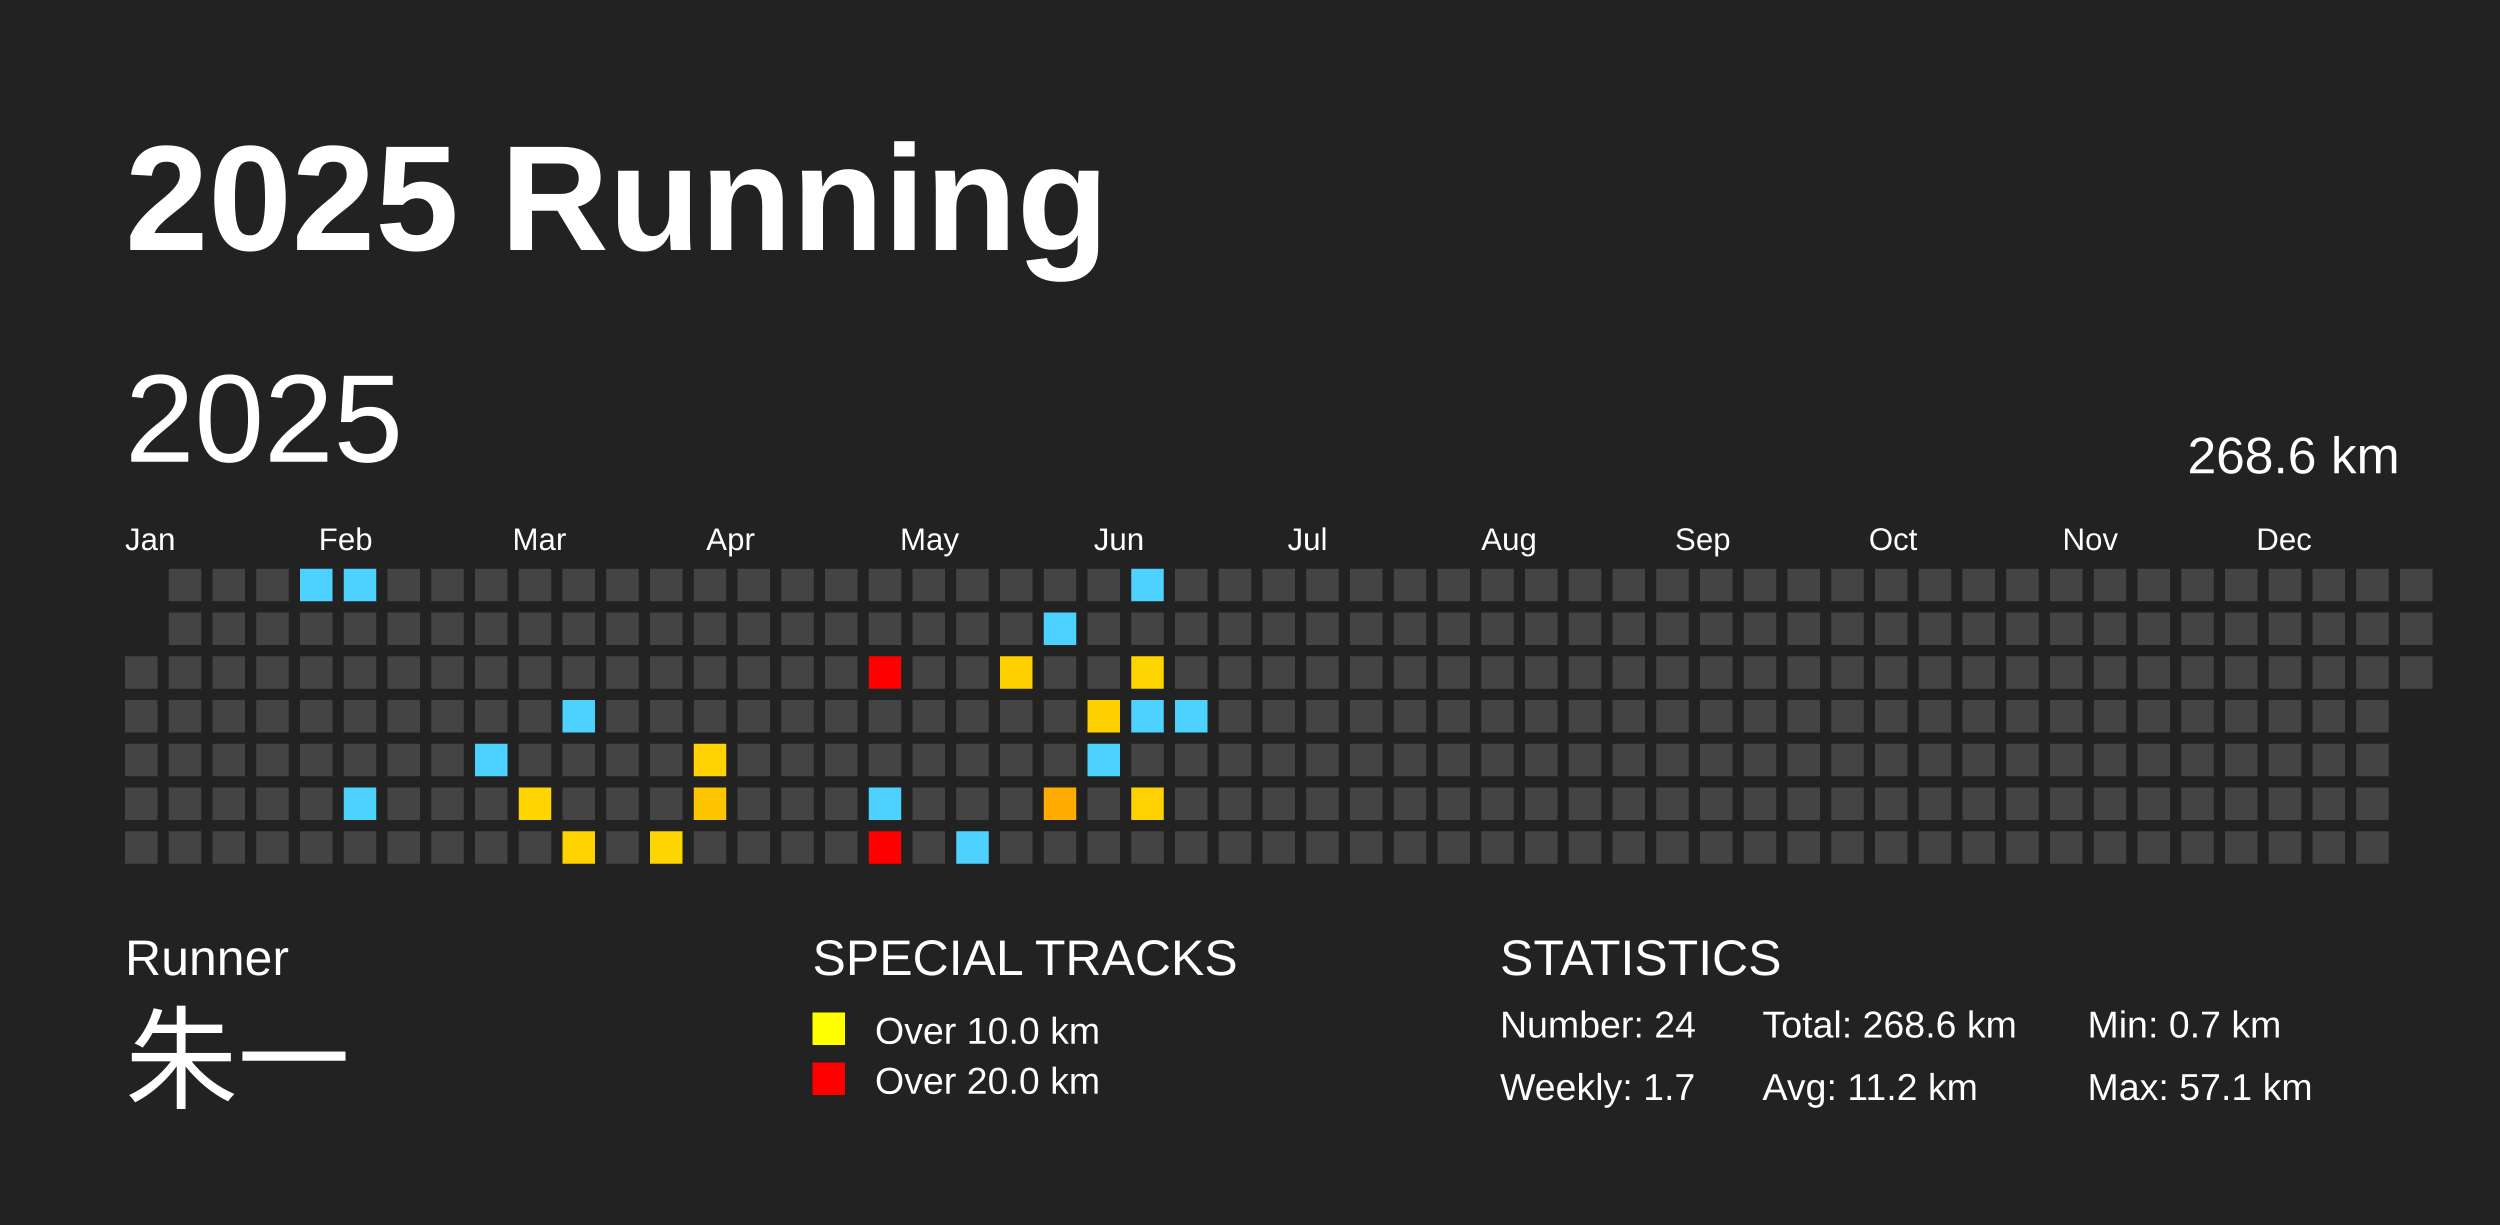
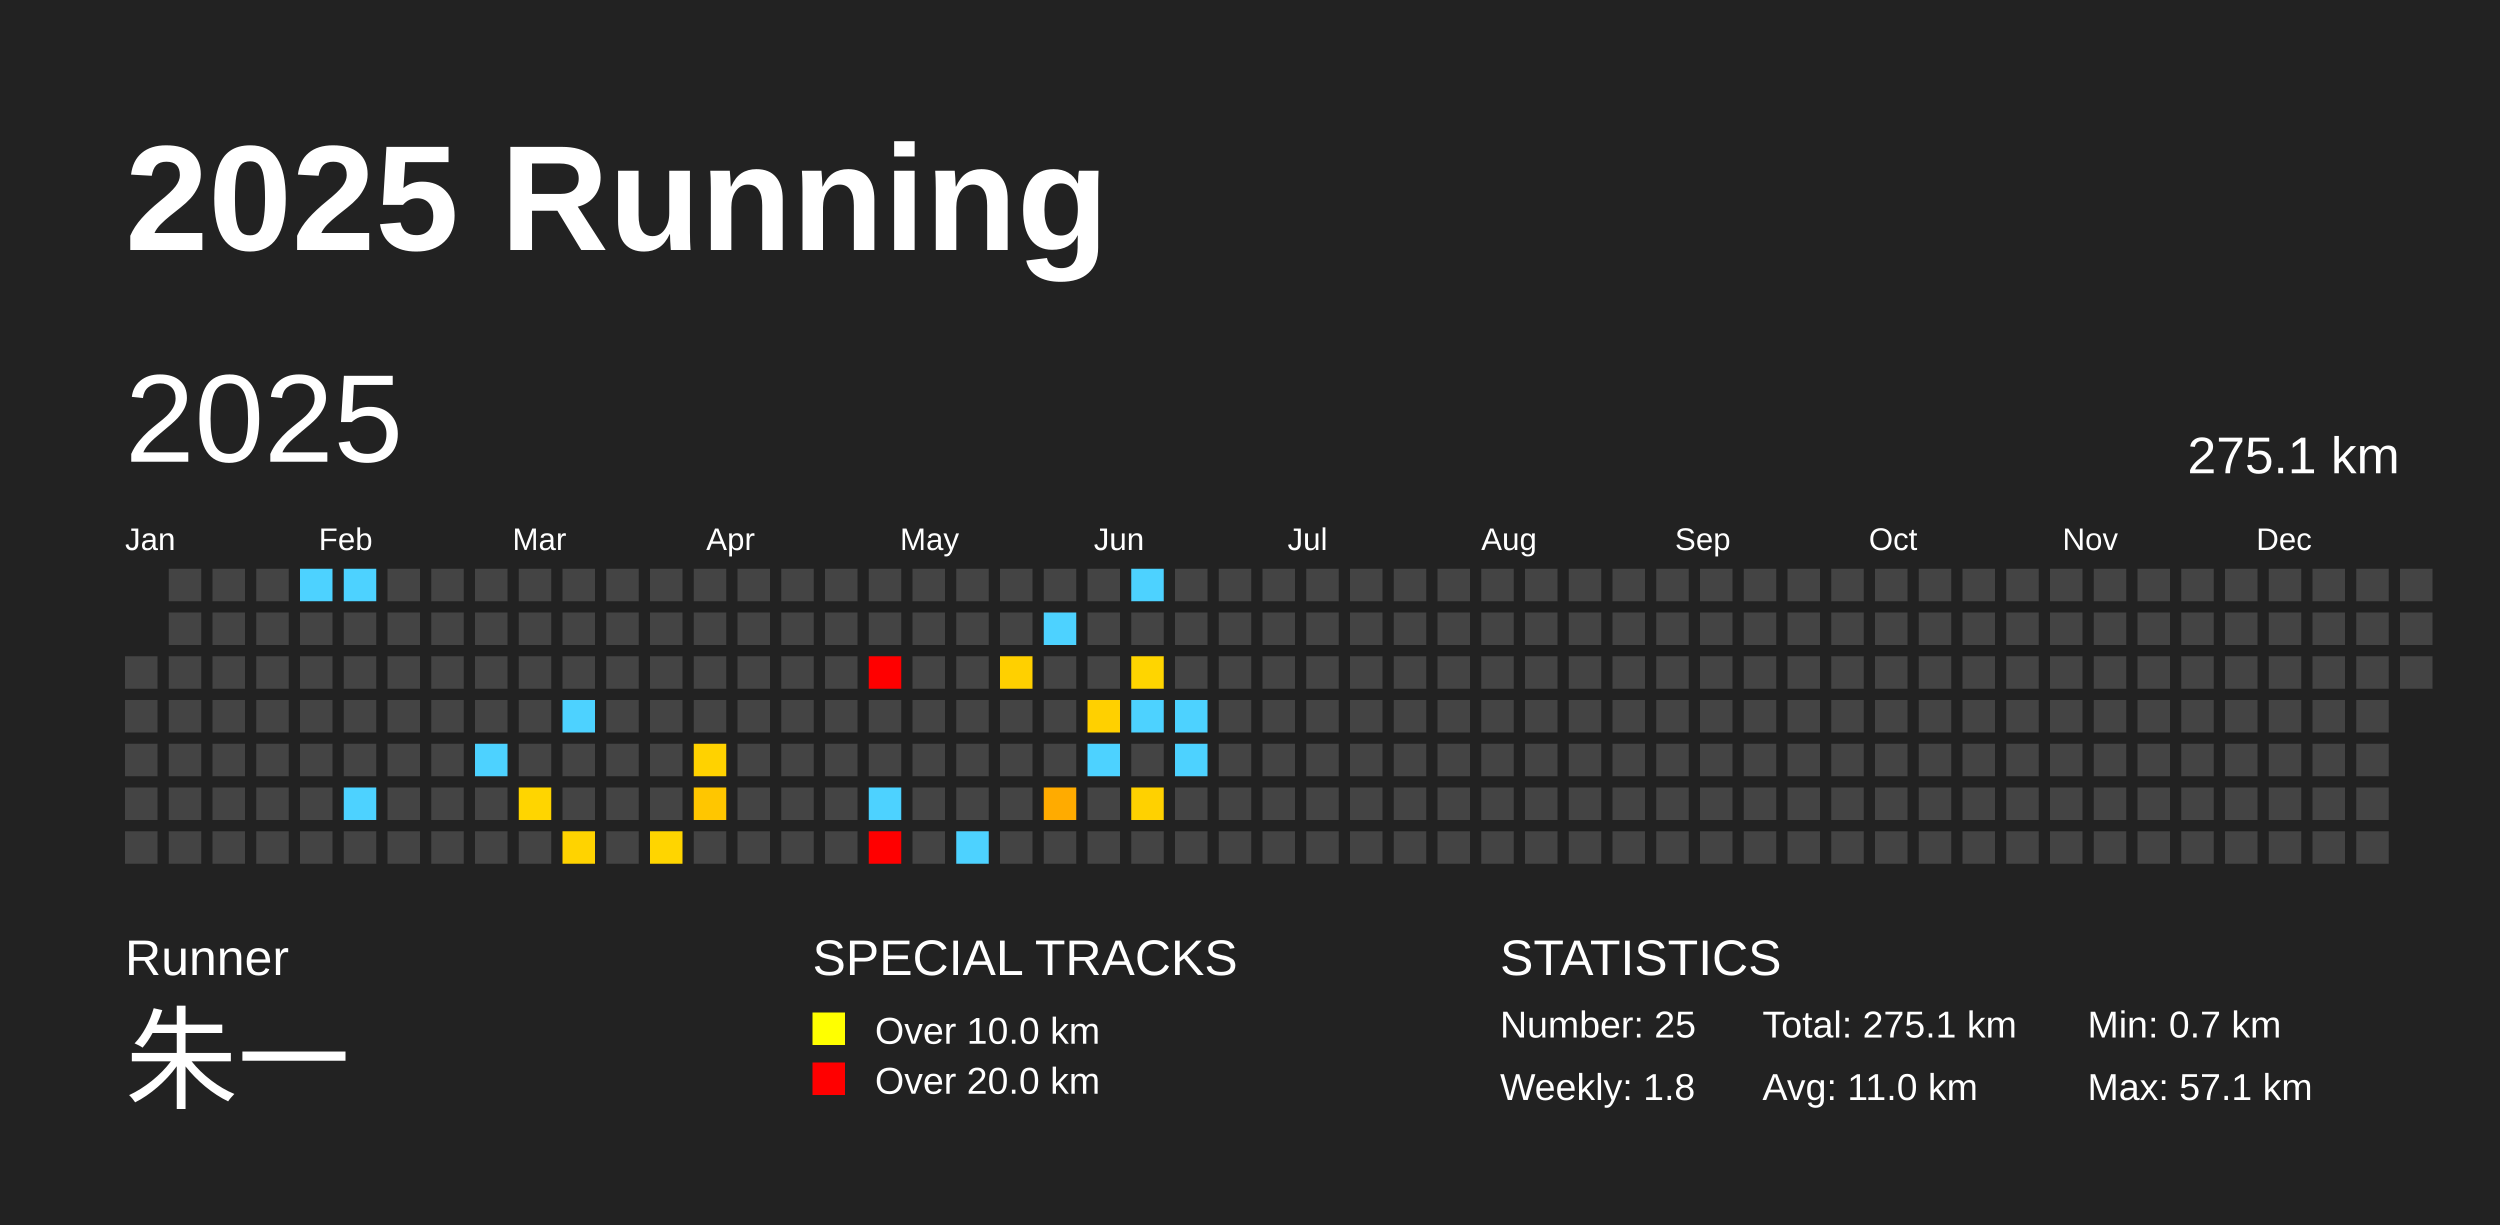
<svg xmlns="http://www.w3.org/2000/svg" baseProfile="full" height="98mm" version="1.1" viewBox="0,0,200,98" width="200mm">
  <defs />
  <rect fill="#222222" height="98" width="200" x="0" y="0" />
  <text fill="#FFFFFF" style="font-size:12px; font-family:Arial; font-weight:bold;" x="10" y="20">2025 Running</text>
  <text fill="#FFFFFF" style="font-size:4px; font-family:Arial" x="10" y="78">Runner</text>
  <text fill="#FFFFFF" style="font-size:9px; font-family:Arial" x="10" y="88">朱一</text>
  <text fill="#FFFFFF" style="font-size:4px; font-family:Arial" x="65" y="78">SPECIAL TRACKS</text>
  <rect fill="yellow" height="2.6" width="2.6" x="65" y="81" />
  <text fill="#FFFFFF" style="font-size:3px; font-family:Arial" x="70" y="83.5">Over 10.0 km</text>
  <rect fill="red" height="2.6" width="2.6" x="65" y="85" />
  <text fill="#FFFFFF" style="font-size:3px; font-family:Arial" x="70" y="87.5">Over 20.0 km</text>
  <text fill="#FFFFFF" style="font-size:4px; font-family:Arial" x="120" y="78">STATISTICS</text>
-   <text fill="#FFFFFF" style="font-size:3px; font-family:Arial" x="120" y="83">Number: 24</text>
-   <text fill="#FFFFFF" style="font-size:3px; font-family:Arial" x="120" y="88">Weekly: 1.7</text>
-   <text fill="#FFFFFF" style="font-size:3px; font-family:Arial" x="141" y="83">Total: 268.6 km</text>
-   <text fill="#FFFFFF" style="font-size:3px; font-family:Arial" x="141" y="88">Avg: 11.2 km</text>
+   <text fill="#FFFFFF" style="font-size:3px; font-family:Arial" x="120" y="83">Number: 25</text>
+   <text fill="#FFFFFF" style="font-size:3px; font-family:Arial" x="120" y="88">Weekly: 1.8</text>
+   <text fill="#FFFFFF" style="font-size:3px; font-family:Arial" x="141" y="83">Total: 275.1 km</text>
+   <text fill="#FFFFFF" style="font-size:3px; font-family:Arial" x="141" y="88">Avg: 11.0 km</text>
  <text fill="#FFFFFF" style="font-size:3px; font-family:Arial" x="167" y="83">Min: 0.7 km</text>
  <text fill="#FFFFFF" style="font-size:3px; font-family:Arial" x="167" y="88">Max: 57.1 km</text>
  <text dominant-baseline="hanging" fill="#FFFFFF" style="font-size:10.0px; font-family:Arial;" x="10" y="30">2025</text>
-   <text dominant-baseline="hanging" fill="#FFFFFF" style="font-size:4.125px; font-family:Arial;" x="175" y="35">268.6 km</text>
+   <text dominant-baseline="hanging" fill="#FFFFFF" style="font-size:4.125px; font-family:Arial;" x="175" y="35">275.1 km</text>
  <text fill="#FFFFFF" style="font-size:2.5px; font-family:Arial" x="10.0" y="44">Jan</text>
  <text fill="#FFFFFF" style="font-size:2.5px; font-family:Arial" x="25.5" y="44">Feb</text>
  <text fill="#FFFFFF" style="font-size:2.5px; font-family:Arial" x="41.0" y="44">Mar</text>
  <text fill="#FFFFFF" style="font-size:2.5px; font-family:Arial" x="56.5" y="44">Apr</text>
  <text fill="#FFFFFF" style="font-size:2.5px; font-family:Arial" x="72.0" y="44">May</text>
  <text fill="#FFFFFF" style="font-size:2.5px; font-family:Arial" x="87.5" y="44">Jun</text>
  <text fill="#FFFFFF" style="font-size:2.5px; font-family:Arial" x="103.0" y="44">Jul</text>
  <text fill="#FFFFFF" style="font-size:2.5px; font-family:Arial" x="118.5" y="44">Aug</text>
  <text fill="#FFFFFF" style="font-size:2.5px; font-family:Arial" x="134.0" y="44">Sep</text>
  <text fill="#FFFFFF" style="font-size:2.5px; font-family:Arial" x="149.5" y="44">Oct</text>
  <text fill="#FFFFFF" style="font-size:2.5px; font-family:Arial" x="165.0" y="44">Nov</text>
  <text fill="#FFFFFF" style="font-size:2.5px; font-family:Arial" x="180.5" y="44">Dec</text>
  <rect fill="#444444" height="2.6" width="2.6" x="10.0" y="52.5" />
  <rect fill="#444444" height="2.6" width="2.6" x="10.0" y="56.0" />
  <rect fill="#444444" height="2.6" width="2.6" x="10.0" y="59.5" />
  <rect fill="#444444" height="2.6" width="2.6" x="10.0" y="63.0" />
  <rect fill="#444444" height="2.6" width="2.6" x="10.0" y="66.5" />
  <rect fill="#444444" height="2.6" width="2.6" x="13.5" y="45.5" />
  <rect fill="#444444" height="2.6" width="2.6" x="13.5" y="49.0" />
  <rect fill="#444444" height="2.6" width="2.6" x="13.5" y="52.5" />
  <rect fill="#444444" height="2.6" width="2.6" x="13.5" y="56.0" />
  <rect fill="#444444" height="2.6" width="2.6" x="13.5" y="59.5" />
  <rect fill="#444444" height="2.6" width="2.6" x="13.5" y="63.0" />
  <rect fill="#444444" height="2.6" width="2.6" x="13.5" y="66.5" />
  <rect fill="#444444" height="2.6" width="2.6" x="17.0" y="45.5" />
  <rect fill="#444444" height="2.6" width="2.6" x="17.0" y="49.0" />
  <rect fill="#444444" height="2.6" width="2.6" x="17.0" y="52.5" />
  <rect fill="#444444" height="2.6" width="2.6" x="17.0" y="56.0" />
  <rect fill="#444444" height="2.6" width="2.6" x="17.0" y="59.5" />
  <rect fill="#444444" height="2.6" width="2.6" x="17.0" y="63.0" />
  <rect fill="#444444" height="2.6" width="2.6" x="17.0" y="66.5" />
  <rect fill="#444444" height="2.6" width="2.6" x="20.5" y="45.5" />
  <rect fill="#444444" height="2.6" width="2.6" x="20.5" y="49.0" />
  <rect fill="#444444" height="2.6" width="2.6" x="20.5" y="52.5" />
  <rect fill="#444444" height="2.6" width="2.6" x="20.5" y="56.0" />
  <rect fill="#444444" height="2.6" width="2.6" x="20.5" y="59.5" />
  <rect fill="#444444" height="2.6" width="2.6" x="20.5" y="63.0" />
  <rect fill="#444444" height="2.6" width="2.6" x="20.5" y="66.5" />
  <rect fill="#4dd2ff" height="2.6" width="2.6" x="24.0" y="45.5" />
  <rect fill="#444444" height="2.6" width="2.6" x="24.0" y="49.0" />
  <rect fill="#444444" height="2.6" width="2.6" x="24.0" y="52.5" />
  <rect fill="#444444" height="2.6" width="2.6" x="24.0" y="56.0" />
  <rect fill="#444444" height="2.6" width="2.6" x="24.0" y="59.5" />
  <rect fill="#444444" height="2.6" width="2.6" x="24.0" y="63.0" />
  <rect fill="#444444" height="2.6" width="2.6" x="24.0" y="66.5" />
  <rect fill="#4dd2ff" height="2.6" width="2.6" x="27.5" y="45.5" />
  <rect fill="#444444" height="2.6" width="2.6" x="27.5" y="49.0" />
  <rect fill="#444444" height="2.6" width="2.6" x="27.5" y="52.5" />
  <rect fill="#444444" height="2.6" width="2.6" x="27.5" y="56.0" />
  <rect fill="#444444" height="2.6" width="2.6" x="27.5" y="59.5" />
  <rect fill="#4dd2ff" height="2.6" width="2.6" x="27.5" y="63.0" />
  <rect fill="#444444" height="2.6" width="2.6" x="27.5" y="66.5" />
  <rect fill="#444444" height="2.6" width="2.6" x="31.0" y="45.5" />
  <rect fill="#444444" height="2.6" width="2.6" x="31.0" y="49.0" />
  <rect fill="#444444" height="2.6" width="2.6" x="31.0" y="52.5" />
  <rect fill="#444444" height="2.6" width="2.6" x="31.0" y="56.0" />
  <rect fill="#444444" height="2.6" width="2.6" x="31.0" y="59.5" />
  <rect fill="#444444" height="2.6" width="2.6" x="31.0" y="63.0" />
  <rect fill="#444444" height="2.6" width="2.6" x="31.0" y="66.5" />
  <rect fill="#444444" height="2.6" width="2.6" x="34.5" y="45.5" />
  <rect fill="#444444" height="2.6" width="2.6" x="34.5" y="49.0" />
  <rect fill="#444444" height="2.6" width="2.6" x="34.5" y="52.5" />
  <rect fill="#444444" height="2.6" width="2.6" x="34.5" y="56.0" />
  <rect fill="#444444" height="2.6" width="2.6" x="34.5" y="59.5" />
  <rect fill="#444444" height="2.6" width="2.6" x="34.5" y="63.0" />
  <rect fill="#444444" height="2.6" width="2.6" x="34.5" y="66.5" />
  <rect fill="#444444" height="2.6" width="2.6" x="38.0" y="45.5" />
  <rect fill="#444444" height="2.6" width="2.6" x="38.0" y="49.0" />
  <rect fill="#444444" height="2.6" width="2.6" x="38.0" y="52.5" />
  <rect fill="#444444" height="2.6" width="2.6" x="38.0" y="56.0" />
  <rect fill="#4dd2ff" height="2.6" width="2.6" x="38.0" y="59.5" />
  <rect fill="#444444" height="2.6" width="2.6" x="38.0" y="63.0" />
  <rect fill="#444444" height="2.6" width="2.6" x="38.0" y="66.5" />
  <rect fill="#444444" height="2.6" width="2.6" x="41.5" y="45.5" />
  <rect fill="#444444" height="2.6" width="2.6" x="41.5" y="49.0" />
  <rect fill="#444444" height="2.6" width="2.6" x="41.5" y="52.5" />
  <rect fill="#444444" height="2.6" width="2.6" x="41.5" y="56.0" />
  <rect fill="#444444" height="2.6" width="2.6" x="41.5" y="59.5" />
  <rect fill="#ffd500" height="2.6" width="2.6" x="41.5" y="63.0" />
  <rect fill="#444444" height="2.6" width="2.6" x="41.5" y="66.5" />
  <rect fill="#444444" height="2.6" width="2.6" x="45.0" y="45.5" />
  <rect fill="#444444" height="2.6" width="2.6" x="45.0" y="49.0" />
  <rect fill="#444444" height="2.6" width="2.6" x="45.0" y="52.5" />
  <rect fill="#4dd2ff" height="2.6" width="2.6" x="45.0" y="56.0" />
  <rect fill="#444444" height="2.6" width="2.6" x="45.0" y="59.5" />
  <rect fill="#444444" height="2.6" width="2.6" x="45.0" y="63.0" />
  <rect fill="#ffd300" height="2.6" width="2.6" x="45.0" y="66.5" />
  <rect fill="#444444" height="2.6" width="2.6" x="48.5" y="45.5" />
  <rect fill="#444444" height="2.6" width="2.6" x="48.5" y="49.0" />
  <rect fill="#444444" height="2.6" width="2.6" x="48.5" y="52.5" />
  <rect fill="#444444" height="2.6" width="2.6" x="48.5" y="56.0" />
  <rect fill="#444444" height="2.6" width="2.6" x="48.5" y="59.5" />
  <rect fill="#444444" height="2.6" width="2.6" x="48.5" y="63.0" />
  <rect fill="#444444" height="2.6" width="2.6" x="48.5" y="66.5" />
  <rect fill="#444444" height="2.6" width="2.6" x="52.0" y="45.5" />
  <rect fill="#444444" height="2.6" width="2.6" x="52.0" y="49.0" />
  <rect fill="#444444" height="2.6" width="2.6" x="52.0" y="52.5" />
  <rect fill="#444444" height="2.6" width="2.6" x="52.0" y="56.0" />
  <rect fill="#444444" height="2.6" width="2.6" x="52.0" y="59.5" />
  <rect fill="#444444" height="2.6" width="2.6" x="52.0" y="63.0" />
  <rect fill="#ffd500" height="2.6" width="2.6" x="52.0" y="66.5" />
  <rect fill="#444444" height="2.6" width="2.6" x="55.5" y="45.5" />
  <rect fill="#444444" height="2.6" width="2.6" x="55.5" y="49.0" />
  <rect fill="#444444" height="2.6" width="2.6" x="55.5" y="52.5" />
  <rect fill="#444444" height="2.6" width="2.6" x="55.5" y="56.0" />
  <rect fill="#ffd200" height="2.6" width="2.6" x="55.5" y="59.5" />
  <rect fill="#ffc600" height="2.6" width="2.6" x="55.5" y="63.0" />
  <rect fill="#444444" height="2.6" width="2.6" x="55.5" y="66.5" />
  <rect fill="#444444" height="2.6" width="2.6" x="59.0" y="45.5" />
  <rect fill="#444444" height="2.6" width="2.6" x="59.0" y="49.0" />
  <rect fill="#444444" height="2.6" width="2.6" x="59.0" y="52.5" />
  <rect fill="#444444" height="2.6" width="2.6" x="59.0" y="56.0" />
  <rect fill="#444444" height="2.6" width="2.6" x="59.0" y="59.5" />
  <rect fill="#444444" height="2.6" width="2.6" x="59.0" y="63.0" />
  <rect fill="#444444" height="2.6" width="2.6" x="59.0" y="66.5" />
  <rect fill="#444444" height="2.6" width="2.6" x="62.5" y="45.5" />
  <rect fill="#444444" height="2.6" width="2.6" x="62.5" y="49.0" />
  <rect fill="#444444" height="2.6" width="2.6" x="62.5" y="52.5" />
  <rect fill="#444444" height="2.6" width="2.6" x="62.5" y="56.0" />
  <rect fill="#444444" height="2.6" width="2.6" x="62.5" y="59.5" />
  <rect fill="#444444" height="2.6" width="2.6" x="62.5" y="63.0" />
  <rect fill="#444444" height="2.6" width="2.6" x="62.5" y="66.5" />
  <rect fill="#444444" height="2.6" width="2.6" x="66.0" y="45.5" />
  <rect fill="#444444" height="2.6" width="2.6" x="66.0" y="49.0" />
  <rect fill="#444444" height="2.6" width="2.6" x="66.0" y="52.5" />
  <rect fill="#444444" height="2.6" width="2.6" x="66.0" y="56.0" />
  <rect fill="#444444" height="2.6" width="2.6" x="66.0" y="59.5" />
  <rect fill="#444444" height="2.6" width="2.6" x="66.0" y="63.0" />
  <rect fill="#444444" height="2.6" width="2.6" x="66.0" y="66.5" />
  <rect fill="#444444" height="2.6" width="2.6" x="69.5" y="45.5" />
  <rect fill="#444444" height="2.6" width="2.6" x="69.5" y="49.0" />
  <rect fill="red" height="2.6" width="2.6" x="69.5" y="52.5" />
  <rect fill="#444444" height="2.6" width="2.6" x="69.5" y="56.0" />
  <rect fill="#444444" height="2.6" width="2.6" x="69.5" y="59.5" />
  <rect fill="#4dd2ff" height="2.6" width="2.6" x="69.5" y="63.0" />
  <rect fill="red" height="2.6" width="2.6" x="69.5" y="66.5" />
  <rect fill="#444444" height="2.6" width="2.6" x="73.0" y="45.5" />
  <rect fill="#444444" height="2.6" width="2.6" x="73.0" y="49.0" />
  <rect fill="#444444" height="2.6" width="2.6" x="73.0" y="52.5" />
  <rect fill="#444444" height="2.6" width="2.6" x="73.0" y="56.0" />
  <rect fill="#444444" height="2.6" width="2.6" x="73.0" y="59.5" />
  <rect fill="#444444" height="2.6" width="2.6" x="73.0" y="63.0" />
  <rect fill="#444444" height="2.6" width="2.6" x="73.0" y="66.5" />
  <rect fill="#444444" height="2.6" width="2.6" x="76.5" y="45.5" />
  <rect fill="#444444" height="2.6" width="2.6" x="76.5" y="49.0" />
  <rect fill="#444444" height="2.6" width="2.6" x="76.5" y="52.5" />
  <rect fill="#444444" height="2.6" width="2.6" x="76.5" y="56.0" />
  <rect fill="#444444" height="2.6" width="2.6" x="76.5" y="59.5" />
  <rect fill="#444444" height="2.6" width="2.6" x="76.5" y="63.0" />
  <rect fill="#4dd2ff" height="2.6" width="2.6" x="76.5" y="66.5" />
  <rect fill="#444444" height="2.6" width="2.6" x="80.0" y="45.5" />
  <rect fill="#444444" height="2.6" width="2.6" x="80.0" y="49.0" />
  <rect fill="#ffd000" height="2.6" width="2.6" x="80.0" y="52.5" />
  <rect fill="#444444" height="2.6" width="2.6" x="80.0" y="56.0" />
  <rect fill="#444444" height="2.6" width="2.6" x="80.0" y="59.5" />
  <rect fill="#444444" height="2.6" width="2.6" x="80.0" y="63.0" />
  <rect fill="#444444" height="2.6" width="2.6" x="80.0" y="66.5" />
  <rect fill="#444444" height="2.6" width="2.6" x="83.5" y="45.5" />
  <rect fill="#4dd2ff" height="2.6" width="2.6" x="83.5" y="49.0" />
  <rect fill="#444444" height="2.6" width="2.6" x="83.5" y="52.5" />
  <rect fill="#444444" height="2.6" width="2.6" x="83.5" y="56.0" />
  <rect fill="#444444" height="2.6" width="2.6" x="83.5" y="59.5" />
  <rect fill="#ffab00" height="2.6" width="2.6" x="83.5" y="63.0" />
  <rect fill="#444444" height="2.6" width="2.6" x="83.5" y="66.5" />
  <rect fill="#444444" height="2.6" width="2.6" x="87.0" y="45.5" />
  <rect fill="#444444" height="2.6" width="2.6" x="87.0" y="49.0" />
  <rect fill="#444444" height="2.6" width="2.6" x="87.0" y="52.5" />
  <rect fill="#ffd000" height="2.6" width="2.6" x="87.0" y="56.0" />
  <rect fill="#4dd2ff" height="2.6" width="2.6" x="87.0" y="59.5" />
  <rect fill="#444444" height="2.6" width="2.6" x="87.0" y="63.0" />
  <rect fill="#444444" height="2.6" width="2.6" x="87.0" y="66.5" />
  <rect fill="#4dd2ff" height="2.6" width="2.6" x="90.5" y="45.5" />
  <rect fill="#444444" height="2.6" width="2.6" x="90.5" y="49.0" />
  <rect fill="#ffd500" height="2.6" width="2.6" x="90.5" y="52.5" />
  <rect fill="#4dd2ff" height="2.6" width="2.6" x="90.5" y="56.0" />
  <rect fill="#444444" height="2.6" width="2.6" x="90.5" y="59.5" />
  <rect fill="#ffd100" height="2.6" width="2.6" x="90.5" y="63.0" />
  <rect fill="#444444" height="2.6" width="2.6" x="90.5" y="66.5" />
  <rect fill="#444444" height="2.6" width="2.6" x="94.0" y="45.5" />
  <rect fill="#444444" height="2.6" width="2.6" x="94.0" y="49.0" />
  <rect fill="#444444" height="2.6" width="2.6" x="94.0" y="52.5" />
  <rect fill="#4dd2ff" height="2.6" width="2.6" x="94.0" y="56.0" />
-   <rect fill="#444444" height="2.6" width="2.6" x="94.0" y="59.5" />
+   <rect fill="#4dd2ff" height="2.6" width="2.6" x="94.0" y="59.5" />
  <rect fill="#444444" height="2.6" width="2.6" x="94.0" y="63.0" />
  <rect fill="#444444" height="2.6" width="2.6" x="94.0" y="66.5" />
  <rect fill="#444444" height="2.6" width="2.6" x="97.5" y="45.5" />
  <rect fill="#444444" height="2.6" width="2.6" x="97.5" y="49.0" />
  <rect fill="#444444" height="2.6" width="2.6" x="97.5" y="52.5" />
  <rect fill="#444444" height="2.6" width="2.6" x="97.5" y="56.0" />
  <rect fill="#444444" height="2.6" width="2.6" x="97.5" y="59.5" />
  <rect fill="#444444" height="2.6" width="2.6" x="97.5" y="63.0" />
  <rect fill="#444444" height="2.6" width="2.6" x="97.5" y="66.5" />
  <rect fill="#444444" height="2.6" width="2.6" x="101.0" y="45.5" />
  <rect fill="#444444" height="2.6" width="2.6" x="101.0" y="49.0" />
  <rect fill="#444444" height="2.6" width="2.6" x="101.0" y="52.5" />
  <rect fill="#444444" height="2.6" width="2.6" x="101.0" y="56.0" />
  <rect fill="#444444" height="2.6" width="2.6" x="101.0" y="59.5" />
  <rect fill="#444444" height="2.6" width="2.6" x="101.0" y="63.0" />
  <rect fill="#444444" height="2.6" width="2.6" x="101.0" y="66.5" />
  <rect fill="#444444" height="2.6" width="2.6" x="104.5" y="45.5" />
  <rect fill="#444444" height="2.6" width="2.6" x="104.5" y="49.0" />
  <rect fill="#444444" height="2.6" width="2.6" x="104.5" y="52.5" />
  <rect fill="#444444" height="2.6" width="2.6" x="104.5" y="56.0" />
  <rect fill="#444444" height="2.6" width="2.6" x="104.5" y="59.5" />
  <rect fill="#444444" height="2.6" width="2.6" x="104.5" y="63.0" />
  <rect fill="#444444" height="2.6" width="2.6" x="104.5" y="66.5" />
  <rect fill="#444444" height="2.6" width="2.6" x="108.0" y="45.5" />
  <rect fill="#444444" height="2.6" width="2.6" x="108.0" y="49.0" />
  <rect fill="#444444" height="2.6" width="2.6" x="108.0" y="52.5" />
  <rect fill="#444444" height="2.6" width="2.6" x="108.0" y="56.0" />
  <rect fill="#444444" height="2.6" width="2.6" x="108.0" y="59.5" />
  <rect fill="#444444" height="2.6" width="2.6" x="108.0" y="63.0" />
  <rect fill="#444444" height="2.6" width="2.6" x="108.0" y="66.5" />
  <rect fill="#444444" height="2.6" width="2.6" x="111.5" y="45.5" />
  <rect fill="#444444" height="2.6" width="2.6" x="111.5" y="49.0" />
  <rect fill="#444444" height="2.6" width="2.6" x="111.5" y="52.5" />
  <rect fill="#444444" height="2.6" width="2.6" x="111.5" y="56.0" />
  <rect fill="#444444" height="2.6" width="2.6" x="111.5" y="59.5" />
  <rect fill="#444444" height="2.6" width="2.6" x="111.5" y="63.0" />
  <rect fill="#444444" height="2.6" width="2.6" x="111.5" y="66.5" />
  <rect fill="#444444" height="2.6" width="2.6" x="115.0" y="45.5" />
  <rect fill="#444444" height="2.6" width="2.6" x="115.0" y="49.0" />
  <rect fill="#444444" height="2.6" width="2.6" x="115.0" y="52.5" />
  <rect fill="#444444" height="2.6" width="2.6" x="115.0" y="56.0" />
  <rect fill="#444444" height="2.6" width="2.6" x="115.0" y="59.5" />
  <rect fill="#444444" height="2.6" width="2.6" x="115.0" y="63.0" />
  <rect fill="#444444" height="2.6" width="2.6" x="115.0" y="66.5" />
  <rect fill="#444444" height="2.6" width="2.6" x="118.5" y="45.5" />
  <rect fill="#444444" height="2.6" width="2.6" x="118.5" y="49.0" />
  <rect fill="#444444" height="2.6" width="2.6" x="118.5" y="52.5" />
  <rect fill="#444444" height="2.6" width="2.6" x="118.5" y="56.0" />
  <rect fill="#444444" height="2.6" width="2.6" x="118.5" y="59.5" />
  <rect fill="#444444" height="2.6" width="2.6" x="118.5" y="63.0" />
  <rect fill="#444444" height="2.6" width="2.6" x="118.5" y="66.5" />
  <rect fill="#444444" height="2.6" width="2.6" x="122.0" y="45.5" />
  <rect fill="#444444" height="2.6" width="2.6" x="122.0" y="49.0" />
  <rect fill="#444444" height="2.6" width="2.6" x="122.0" y="52.5" />
  <rect fill="#444444" height="2.6" width="2.6" x="122.0" y="56.0" />
  <rect fill="#444444" height="2.6" width="2.6" x="122.0" y="59.5" />
  <rect fill="#444444" height="2.6" width="2.6" x="122.0" y="63.0" />
  <rect fill="#444444" height="2.6" width="2.6" x="122.0" y="66.5" />
  <rect fill="#444444" height="2.6" width="2.6" x="125.5" y="45.5" />
  <rect fill="#444444" height="2.6" width="2.6" x="125.5" y="49.0" />
  <rect fill="#444444" height="2.6" width="2.6" x="125.5" y="52.5" />
  <rect fill="#444444" height="2.6" width="2.6" x="125.5" y="56.0" />
  <rect fill="#444444" height="2.6" width="2.6" x="125.5" y="59.5" />
  <rect fill="#444444" height="2.6" width="2.6" x="125.5" y="63.0" />
  <rect fill="#444444" height="2.6" width="2.6" x="125.5" y="66.5" />
  <rect fill="#444444" height="2.6" width="2.6" x="129.0" y="45.5" />
  <rect fill="#444444" height="2.6" width="2.6" x="129.0" y="49.0" />
  <rect fill="#444444" height="2.6" width="2.6" x="129.0" y="52.5" />
  <rect fill="#444444" height="2.6" width="2.6" x="129.0" y="56.0" />
  <rect fill="#444444" height="2.6" width="2.6" x="129.0" y="59.5" />
  <rect fill="#444444" height="2.6" width="2.6" x="129.0" y="63.0" />
  <rect fill="#444444" height="2.6" width="2.6" x="129.0" y="66.5" />
  <rect fill="#444444" height="2.6" width="2.6" x="132.5" y="45.5" />
  <rect fill="#444444" height="2.6" width="2.6" x="132.5" y="49.0" />
  <rect fill="#444444" height="2.6" width="2.6" x="132.5" y="52.5" />
  <rect fill="#444444" height="2.6" width="2.6" x="132.5" y="56.0" />
  <rect fill="#444444" height="2.6" width="2.6" x="132.5" y="59.5" />
  <rect fill="#444444" height="2.6" width="2.6" x="132.5" y="63.0" />
  <rect fill="#444444" height="2.6" width="2.6" x="132.5" y="66.5" />
  <rect fill="#444444" height="2.6" width="2.6" x="136.0" y="45.5" />
  <rect fill="#444444" height="2.6" width="2.6" x="136.0" y="49.0" />
  <rect fill="#444444" height="2.6" width="2.6" x="136.0" y="52.5" />
  <rect fill="#444444" height="2.6" width="2.6" x="136.0" y="56.0" />
  <rect fill="#444444" height="2.6" width="2.6" x="136.0" y="59.5" />
  <rect fill="#444444" height="2.6" width="2.6" x="136.0" y="63.0" />
  <rect fill="#444444" height="2.6" width="2.6" x="136.0" y="66.5" />
  <rect fill="#444444" height="2.6" width="2.6" x="139.5" y="45.5" />
  <rect fill="#444444" height="2.6" width="2.6" x="139.5" y="49.0" />
  <rect fill="#444444" height="2.6" width="2.6" x="139.5" y="52.5" />
  <rect fill="#444444" height="2.6" width="2.6" x="139.5" y="56.0" />
  <rect fill="#444444" height="2.6" width="2.6" x="139.5" y="59.5" />
  <rect fill="#444444" height="2.6" width="2.6" x="139.5" y="63.0" />
  <rect fill="#444444" height="2.6" width="2.6" x="139.5" y="66.5" />
  <rect fill="#444444" height="2.6" width="2.6" x="143.0" y="45.5" />
  <rect fill="#444444" height="2.6" width="2.6" x="143.0" y="49.0" />
  <rect fill="#444444" height="2.6" width="2.6" x="143.0" y="52.5" />
  <rect fill="#444444" height="2.6" width="2.6" x="143.0" y="56.0" />
  <rect fill="#444444" height="2.6" width="2.6" x="143.0" y="59.5" />
  <rect fill="#444444" height="2.6" width="2.6" x="143.0" y="63.0" />
  <rect fill="#444444" height="2.6" width="2.6" x="143.0" y="66.5" />
  <rect fill="#444444" height="2.6" width="2.6" x="146.5" y="45.5" />
  <rect fill="#444444" height="2.6" width="2.6" x="146.5" y="49.0" />
  <rect fill="#444444" height="2.6" width="2.6" x="146.5" y="52.5" />
  <rect fill="#444444" height="2.6" width="2.6" x="146.5" y="56.0" />
  <rect fill="#444444" height="2.6" width="2.6" x="146.5" y="59.5" />
  <rect fill="#444444" height="2.6" width="2.6" x="146.5" y="63.0" />
  <rect fill="#444444" height="2.6" width="2.6" x="146.5" y="66.5" />
  <rect fill="#444444" height="2.6" width="2.6" x="150.0" y="45.5" />
  <rect fill="#444444" height="2.6" width="2.6" x="150.0" y="49.0" />
  <rect fill="#444444" height="2.6" width="2.6" x="150.0" y="52.5" />
  <rect fill="#444444" height="2.6" width="2.6" x="150.0" y="56.0" />
  <rect fill="#444444" height="2.6" width="2.6" x="150.0" y="59.5" />
  <rect fill="#444444" height="2.6" width="2.6" x="150.0" y="63.0" />
  <rect fill="#444444" height="2.6" width="2.6" x="150.0" y="66.5" />
  <rect fill="#444444" height="2.6" width="2.6" x="153.5" y="45.5" />
  <rect fill="#444444" height="2.6" width="2.6" x="153.5" y="49.0" />
  <rect fill="#444444" height="2.6" width="2.6" x="153.5" y="52.5" />
  <rect fill="#444444" height="2.6" width="2.6" x="153.5" y="56.0" />
  <rect fill="#444444" height="2.6" width="2.6" x="153.5" y="59.5" />
  <rect fill="#444444" height="2.6" width="2.6" x="153.5" y="63.0" />
  <rect fill="#444444" height="2.6" width="2.6" x="153.5" y="66.5" />
  <rect fill="#444444" height="2.6" width="2.6" x="157.0" y="45.5" />
  <rect fill="#444444" height="2.6" width="2.6" x="157.0" y="49.0" />
  <rect fill="#444444" height="2.6" width="2.6" x="157.0" y="52.5" />
  <rect fill="#444444" height="2.6" width="2.6" x="157.0" y="56.0" />
  <rect fill="#444444" height="2.6" width="2.6" x="157.0" y="59.5" />
  <rect fill="#444444" height="2.6" width="2.6" x="157.0" y="63.0" />
  <rect fill="#444444" height="2.6" width="2.6" x="157.0" y="66.5" />
  <rect fill="#444444" height="2.6" width="2.6" x="160.5" y="45.5" />
  <rect fill="#444444" height="2.6" width="2.6" x="160.5" y="49.0" />
  <rect fill="#444444" height="2.6" width="2.6" x="160.5" y="52.5" />
  <rect fill="#444444" height="2.6" width="2.6" x="160.5" y="56.0" />
  <rect fill="#444444" height="2.6" width="2.6" x="160.5" y="59.5" />
  <rect fill="#444444" height="2.6" width="2.6" x="160.5" y="63.0" />
  <rect fill="#444444" height="2.6" width="2.6" x="160.5" y="66.5" />
  <rect fill="#444444" height="2.6" width="2.6" x="164.0" y="45.5" />
  <rect fill="#444444" height="2.6" width="2.6" x="164.0" y="49.0" />
  <rect fill="#444444" height="2.6" width="2.6" x="164.0" y="52.5" />
  <rect fill="#444444" height="2.6" width="2.6" x="164.0" y="56.0" />
  <rect fill="#444444" height="2.6" width="2.6" x="164.0" y="59.5" />
  <rect fill="#444444" height="2.6" width="2.6" x="164.0" y="63.0" />
  <rect fill="#444444" height="2.6" width="2.6" x="164.0" y="66.5" />
  <rect fill="#444444" height="2.6" width="2.6" x="167.5" y="45.5" />
  <rect fill="#444444" height="2.6" width="2.6" x="167.5" y="49.0" />
  <rect fill="#444444" height="2.6" width="2.6" x="167.5" y="52.5" />
  <rect fill="#444444" height="2.6" width="2.6" x="167.5" y="56.0" />
  <rect fill="#444444" height="2.6" width="2.6" x="167.5" y="59.5" />
  <rect fill="#444444" height="2.6" width="2.6" x="167.5" y="63.0" />
  <rect fill="#444444" height="2.6" width="2.6" x="167.5" y="66.5" />
  <rect fill="#444444" height="2.6" width="2.6" x="171.0" y="45.5" />
  <rect fill="#444444" height="2.6" width="2.6" x="171.0" y="49.0" />
  <rect fill="#444444" height="2.6" width="2.6" x="171.0" y="52.5" />
  <rect fill="#444444" height="2.6" width="2.6" x="171.0" y="56.0" />
  <rect fill="#444444" height="2.6" width="2.6" x="171.0" y="59.5" />
  <rect fill="#444444" height="2.6" width="2.6" x="171.0" y="63.0" />
  <rect fill="#444444" height="2.6" width="2.6" x="171.0" y="66.5" />
  <rect fill="#444444" height="2.6" width="2.6" x="174.5" y="45.5" />
  <rect fill="#444444" height="2.6" width="2.6" x="174.5" y="49.0" />
  <rect fill="#444444" height="2.6" width="2.6" x="174.5" y="52.5" />
  <rect fill="#444444" height="2.6" width="2.6" x="174.5" y="56.0" />
  <rect fill="#444444" height="2.6" width="2.6" x="174.5" y="59.5" />
  <rect fill="#444444" height="2.6" width="2.6" x="174.5" y="63.0" />
  <rect fill="#444444" height="2.6" width="2.6" x="174.5" y="66.5" />
  <rect fill="#444444" height="2.6" width="2.6" x="178.0" y="45.5" />
  <rect fill="#444444" height="2.6" width="2.6" x="178.0" y="49.0" />
  <rect fill="#444444" height="2.6" width="2.6" x="178.0" y="52.5" />
  <rect fill="#444444" height="2.6" width="2.6" x="178.0" y="56.0" />
  <rect fill="#444444" height="2.6" width="2.6" x="178.0" y="59.5" />
  <rect fill="#444444" height="2.6" width="2.6" x="178.0" y="63.0" />
  <rect fill="#444444" height="2.6" width="2.6" x="178.0" y="66.5" />
  <rect fill="#444444" height="2.6" width="2.6" x="181.5" y="45.5" />
  <rect fill="#444444" height="2.6" width="2.6" x="181.5" y="49.0" />
  <rect fill="#444444" height="2.6" width="2.6" x="181.5" y="52.5" />
  <rect fill="#444444" height="2.6" width="2.6" x="181.5" y="56.0" />
  <rect fill="#444444" height="2.6" width="2.6" x="181.5" y="59.5" />
  <rect fill="#444444" height="2.6" width="2.6" x="181.5" y="63.0" />
  <rect fill="#444444" height="2.6" width="2.6" x="181.5" y="66.5" />
  <rect fill="#444444" height="2.6" width="2.6" x="185.0" y="45.5" />
  <rect fill="#444444" height="2.6" width="2.6" x="185.0" y="49.0" />
  <rect fill="#444444" height="2.6" width="2.6" x="185.0" y="52.5" />
  <rect fill="#444444" height="2.6" width="2.6" x="185.0" y="56.0" />
  <rect fill="#444444" height="2.6" width="2.6" x="185.0" y="59.5" />
  <rect fill="#444444" height="2.6" width="2.6" x="185.0" y="63.0" />
  <rect fill="#444444" height="2.6" width="2.6" x="185.0" y="66.5" />
  <rect fill="#444444" height="2.6" width="2.6" x="188.5" y="45.5" />
  <rect fill="#444444" height="2.6" width="2.6" x="188.5" y="49.0" />
  <rect fill="#444444" height="2.6" width="2.6" x="188.5" y="52.5" />
  <rect fill="#444444" height="2.6" width="2.6" x="188.5" y="56.0" />
  <rect fill="#444444" height="2.6" width="2.6" x="188.5" y="59.5" />
  <rect fill="#444444" height="2.6" width="2.6" x="188.5" y="63.0" />
  <rect fill="#444444" height="2.6" width="2.6" x="188.5" y="66.5" />
  <rect fill="#444444" height="2.6" width="2.6" x="192.0" y="45.5" />
  <rect fill="#444444" height="2.6" width="2.6" x="192.0" y="49.0" />
  <rect fill="#444444" height="2.6" width="2.6" x="192.0" y="52.5" />
</svg>
